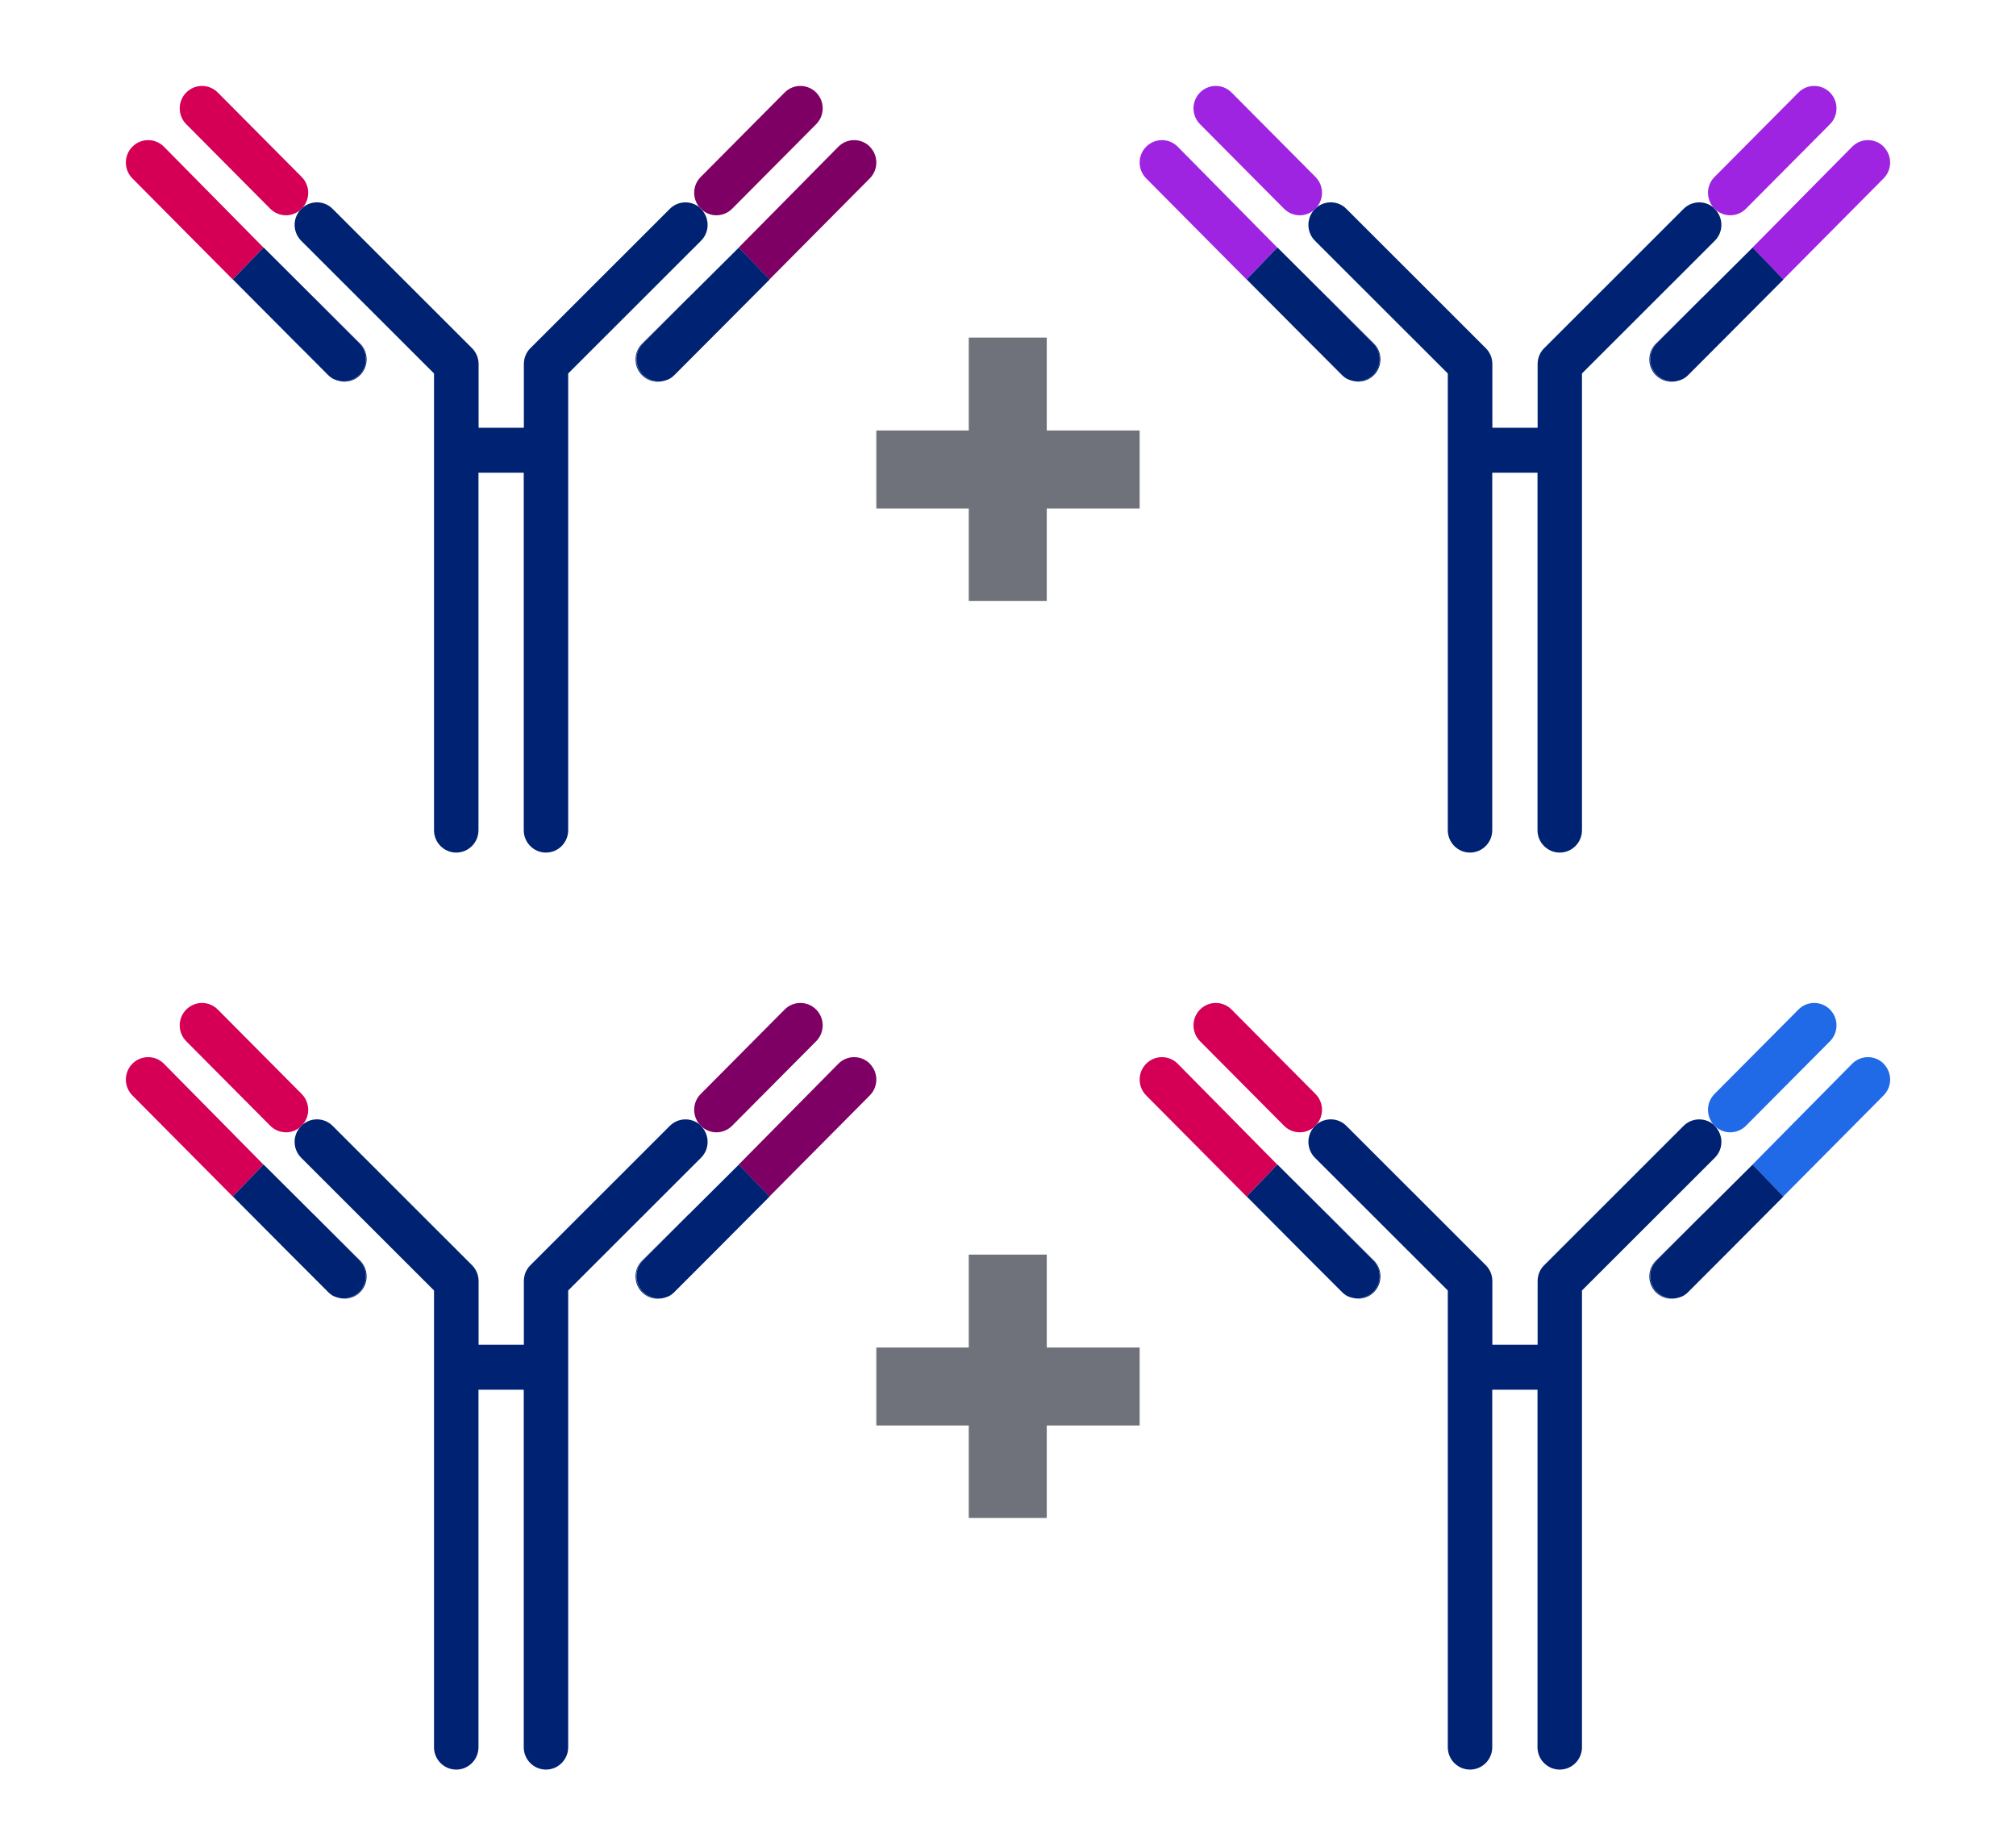
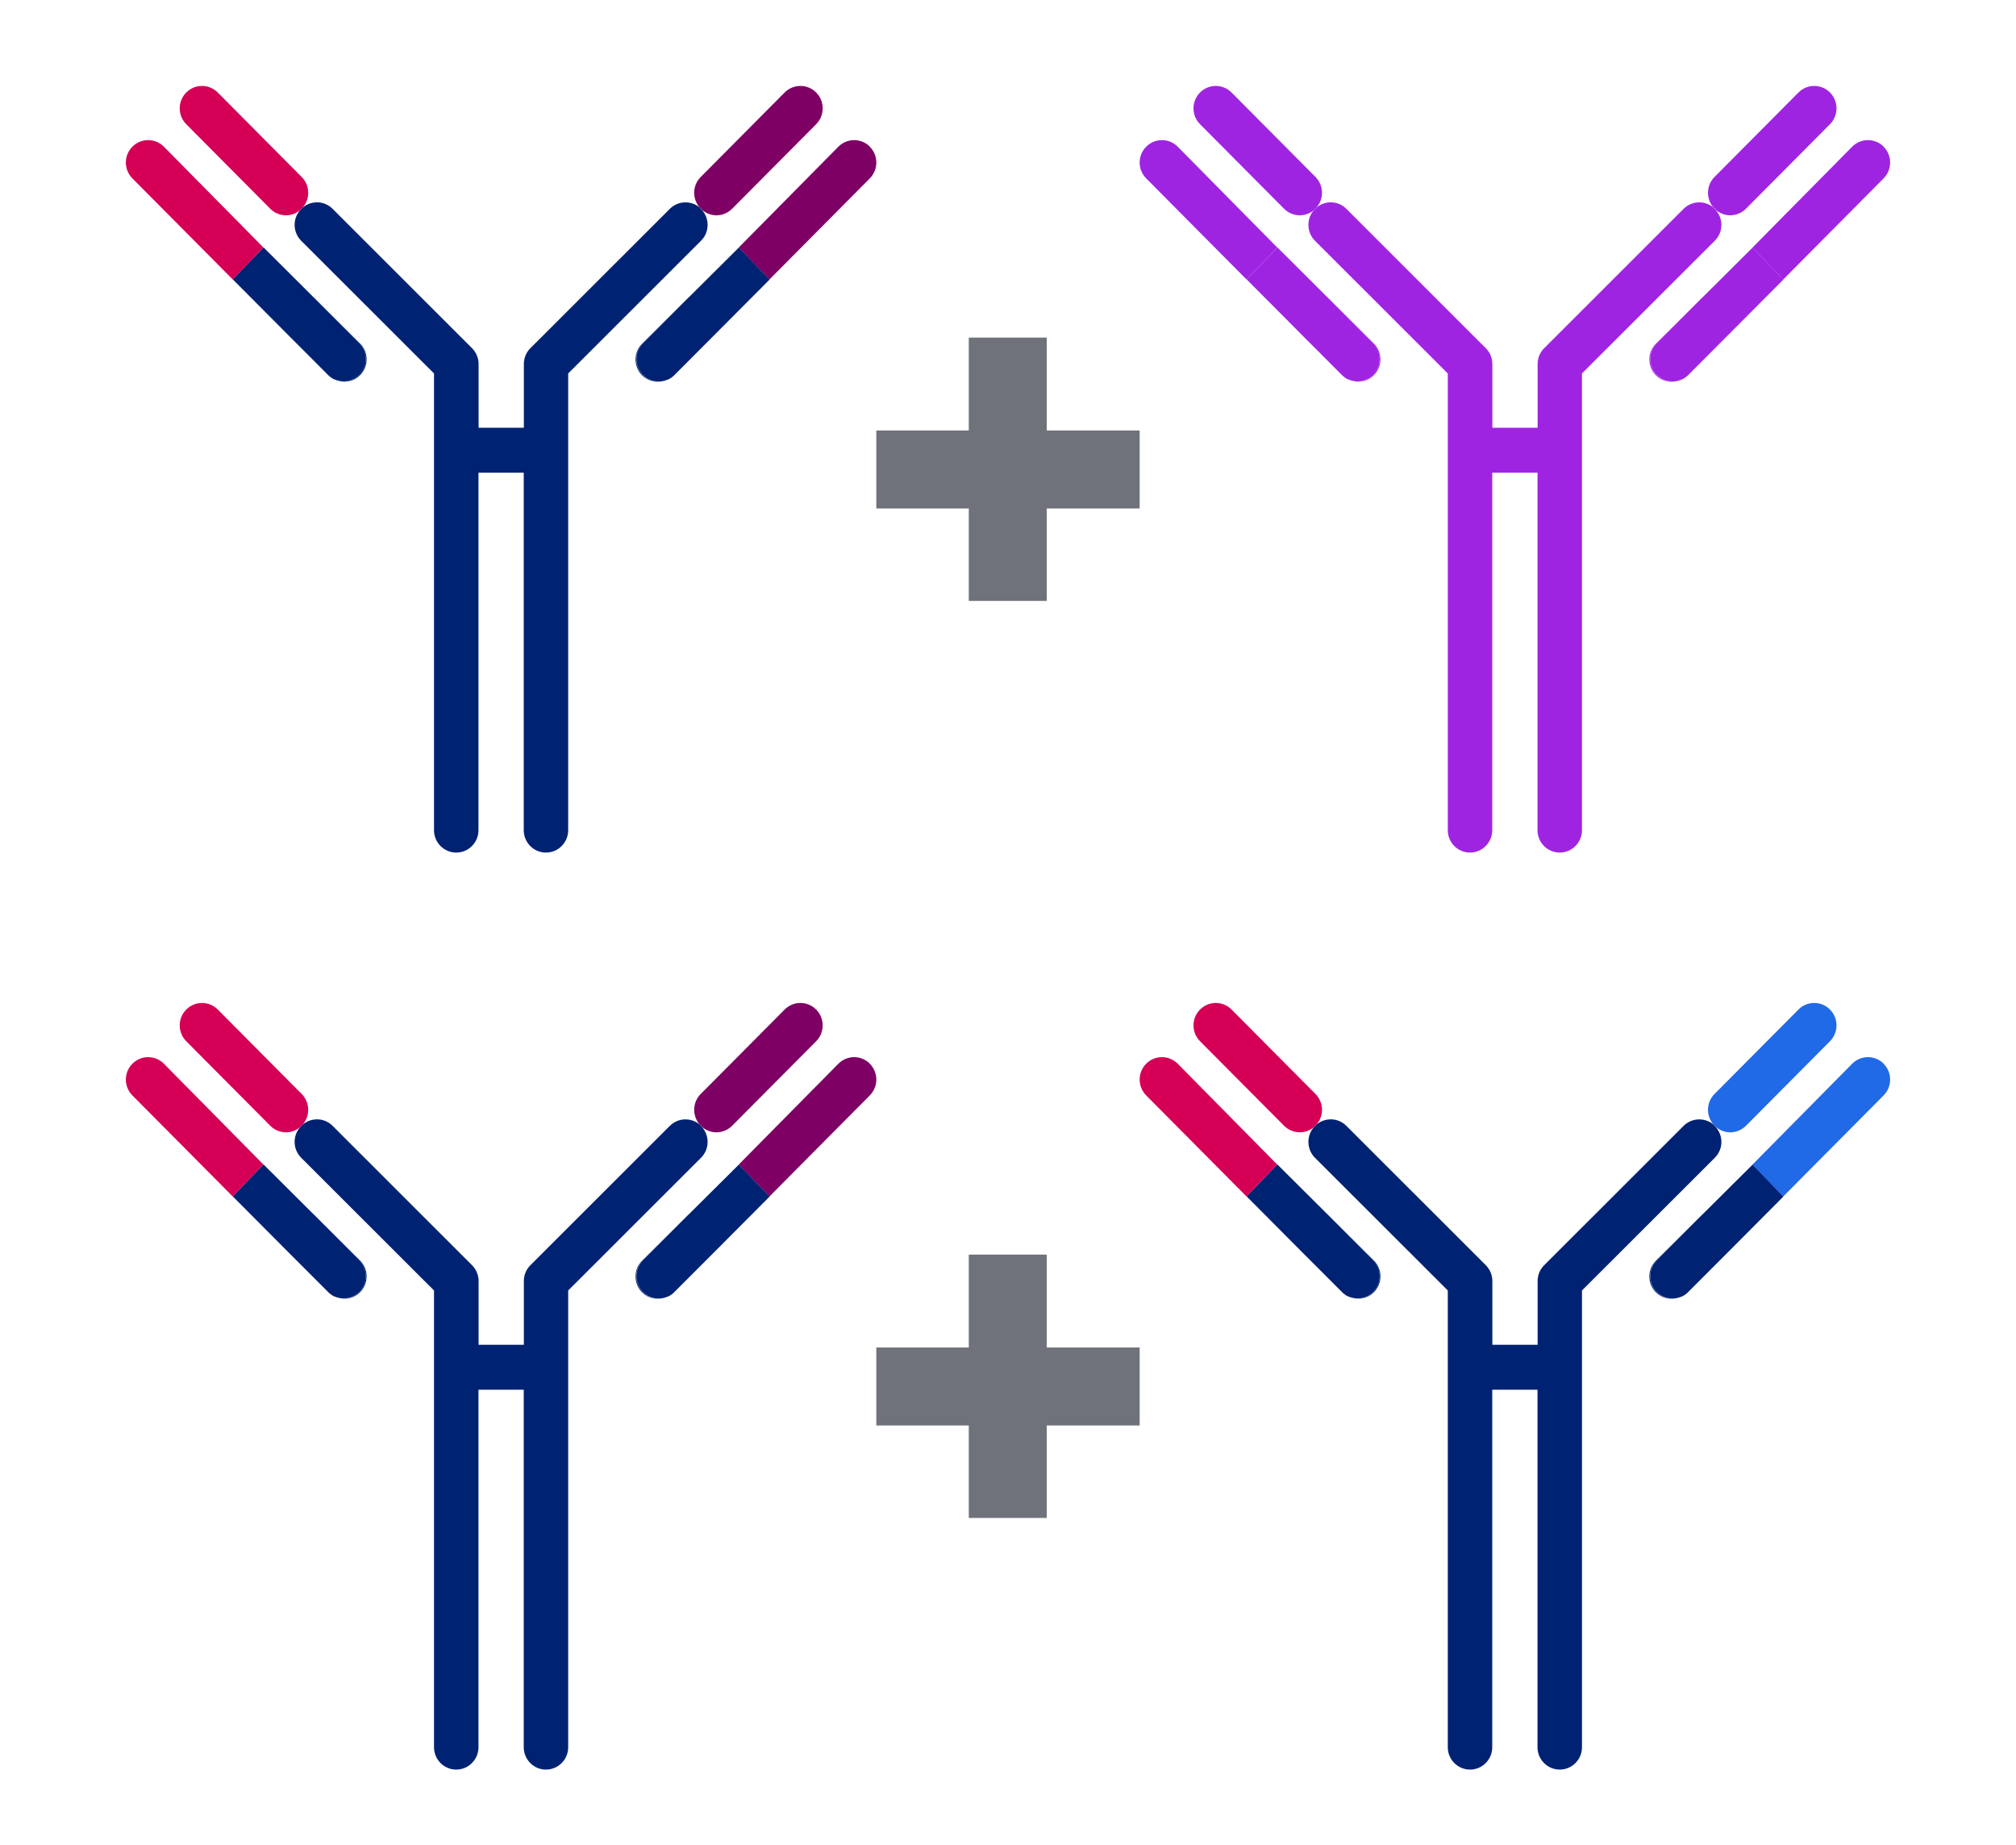
<svg xmlns="http://www.w3.org/2000/svg" width="106" height="97" viewBox="0 0 106 97" fill="none">
  <path d="M15.92 10.908C16.318 10.447 16.3 9.75 15.866 9.308L11.45 4.864C10.992 4.404 10.251 4.404 9.793 4.864C9.335 5.325 9.335 6.071 9.793 6.531L14.209 10.975C14.438 11.205 14.739 11.32 15.041 11.32C15.3 11.32 15.559 11.229 15.776 11.053C15.794 11.029 15.812 11.005 15.83 10.987C15.86 10.956 15.89 10.938 15.92 10.914" fill="#D50056" />
  <path d="M15.173 17.637L17.239 19.716C17.3 19.776 17.366 19.831 17.432 19.873C17.372 19.831 17.318 19.788 17.27 19.74L15.173 17.642V17.637Z" fill="#002273" />
  <path d="M8.618 7.713C8.16 7.253 7.419 7.253 6.961 7.713C6.503 8.174 6.503 8.92 6.961 9.38L12.239 14.697L13.853 13.017L8.618 7.713Z" fill="#D50056" />
  <path d="M15.92 10.908C15.89 10.932 15.854 10.957 15.83 10.981C15.812 11.005 15.793 11.023 15.775 11.047C15.806 11.023 15.842 10.999 15.866 10.975C15.884 10.957 15.902 10.932 15.92 10.908Z" fill="#002273" />
  <path d="M12.239 14.697L15.174 17.636L12.239 14.69V14.697Z" fill="#002273" />
  <path d="M16.492 15.636L18.89 18.049C19.348 18.509 19.348 19.255 18.89 19.715C18.661 19.946 18.36 20.061 18.059 20.061C17.95 20.061 17.842 20.043 17.739 20.012C18.149 20.14 18.613 20.055 18.932 19.728C19.39 19.267 19.39 18.521 18.932 18.061L16.492 15.63V15.636Z" fill="#002273" />
  <path d="M18.89 19.715C19.348 19.255 19.348 18.509 18.89 18.049L16.492 15.636L13.859 13.011L12.244 14.69L15.172 17.636L17.269 19.734C17.317 19.782 17.378 19.831 17.432 19.867C17.528 19.934 17.637 19.976 17.745 20.006C17.848 20.037 17.956 20.055 18.064 20.055C18.366 20.055 18.661 19.94 18.896 19.709" fill="#002273" />
  <path d="M17.747 20.013C17.638 19.976 17.53 19.94 17.434 19.873C17.53 19.934 17.638 19.982 17.747 20.013Z" fill="#002273" />
  <path d="M36.93 11.053C37.147 11.229 37.406 11.32 37.665 11.32C37.966 11.32 38.267 11.205 38.496 10.975L42.913 6.531C43.371 6.071 43.371 5.325 42.913 4.864C42.455 4.404 41.714 4.404 41.256 4.864L36.84 9.308C36.406 9.744 36.388 10.447 36.785 10.908C36.815 10.932 36.852 10.956 36.876 10.981C36.9 10.999 36.912 11.023 36.93 11.047" fill="#7F0064" />
  <path d="M35.268 19.873C35.334 19.831 35.4 19.776 35.46 19.716L37.527 17.637L35.43 19.734C35.382 19.788 35.322 19.831 35.268 19.867" fill="#002273" />
  <path d="M45.739 7.713C45.281 7.253 44.54 7.253 44.082 7.713L38.84 13.017L40.455 14.697L45.733 9.38C46.191 8.92 46.191 8.174 45.733 7.713" fill="#7F0064" />
  <path d="M36.931 11.053C36.901 11.029 36.864 11.005 36.84 10.975C36.822 10.957 36.804 10.932 36.786 10.908C36.328 10.532 35.654 10.55 35.22 10.981L27.887 18.309C27.664 18.527 27.544 18.831 27.544 19.146V22.492H25.164V19.146C25.164 18.831 25.043 18.534 24.82 18.309L17.488 10.981C17.06 10.55 16.385 10.526 15.921 10.908C15.903 10.932 15.885 10.957 15.867 10.975C15.837 11.005 15.807 11.023 15.777 11.053C15.379 11.514 15.397 12.211 15.831 12.654L22.82 19.637V43.653C22.82 44.302 23.344 44.829 23.989 44.829C24.634 44.829 25.158 44.302 25.158 43.653V24.856H27.538V43.653C27.538 44.302 28.062 44.829 28.706 44.829C29.351 44.829 29.875 44.302 29.875 43.653V19.637L36.864 12.654C37.304 12.211 37.316 11.514 36.919 11.053" fill="#002273" />
  <path d="M36.931 11.053C36.931 11.053 36.895 11.005 36.877 10.987C36.846 10.956 36.816 10.938 36.786 10.914C36.804 10.938 36.822 10.962 36.84 10.98C36.87 11.011 36.901 11.029 36.931 11.059" fill="#002273" />
  <path d="M40.461 14.697L40.455 14.69L37.526 17.636L40.461 14.697Z" fill="#002273" />
  <path d="M33.803 19.715C33.345 19.255 33.345 18.509 33.803 18.049L36.201 15.636L33.76 18.067C33.303 18.527 33.303 19.273 33.76 19.734C34.08 20.055 34.544 20.146 34.953 20.019C34.851 20.049 34.742 20.067 34.634 20.067C34.333 20.067 34.038 19.952 33.803 19.722" fill="#002273" />
  <path d="M36.208 15.636L33.81 18.049C33.352 18.509 33.352 19.255 33.81 19.715C34.039 19.946 34.34 20.061 34.642 20.061C34.75 20.061 34.859 20.043 34.961 20.012C35.069 19.976 35.178 19.94 35.274 19.873C35.335 19.831 35.389 19.788 35.437 19.74L37.534 17.642L40.462 14.696L38.847 13.017L36.214 15.636H36.208Z" fill="#002273" />
  <path d="M35.266 19.873C35.17 19.94 35.062 19.982 34.953 20.013C35.062 19.982 35.17 19.934 35.266 19.873Z" fill="#002273" />
  <path d="M46.076 22.635H50.938V17.751H55.038V22.635H59.923V26.736H55.038V31.597H50.938V26.736H46.076V22.635Z" fill="#6F727B" />
  <path d="M69.225 10.908C69.623 10.447 69.605 9.75 69.171 9.308L64.754 4.864C64.296 4.404 63.555 4.404 63.097 4.864C62.639 5.325 62.639 6.071 63.097 6.531L67.514 10.975C67.743 11.205 68.044 11.32 68.345 11.32C68.604 11.32 68.863 11.229 69.08 11.053C69.098 11.029 69.117 11.005 69.135 10.987C69.165 10.956 69.195 10.938 69.225 10.914" fill="#9F24E2" />
  <path d="M68.478 17.637L70.545 19.716C70.605 19.776 70.672 19.831 70.738 19.873C70.678 19.831 70.624 19.788 70.575 19.74L68.478 17.642V17.637Z" fill="#9F24E2" />
  <path d="M61.923 7.713C61.465 7.253 60.724 7.253 60.266 7.713C59.808 8.174 59.808 8.92 60.266 9.38L65.544 14.697L67.159 13.017L61.923 7.713Z" fill="#9F24E2" />
-   <path d="M69.226 10.908C69.195 10.932 69.159 10.957 69.135 10.981C69.117 11.005 69.099 11.023 69.081 11.047C69.111 11.023 69.147 10.999 69.171 10.975C69.189 10.957 69.208 10.932 69.226 10.908Z" fill="#002273" />
-   <path d="M65.544 14.697L68.478 17.636L65.544 14.69V14.697Z" fill="#002273" />
-   <path d="M69.798 15.636L72.196 18.049C72.654 18.509 72.654 19.255 72.196 19.715C71.967 19.946 71.666 20.061 71.364 20.061C71.256 20.061 71.147 20.043 71.045 20.012C71.455 20.14 71.919 20.055 72.238 19.728C72.696 19.267 72.696 18.521 72.238 18.061L69.798 15.63V15.636Z" fill="#002273" />
-   <path d="M72.197 19.715C72.654 19.255 72.654 18.509 72.197 18.049L69.799 15.636L67.165 13.011L65.551 14.69L68.479 17.636L70.576 19.734C70.624 19.782 70.684 19.831 70.738 19.867C70.835 19.934 70.943 19.976 71.052 20.006C71.154 20.037 71.263 20.055 71.371 20.055C71.672 20.055 71.968 19.94 72.203 19.709" fill="#002273" />
-   <path d="M71.051 20.013C70.942 19.976 70.834 19.94 70.737 19.873C70.834 19.934 70.942 19.982 71.051 20.013Z" fill="#002273" />
+   <path d="M69.226 10.908C69.195 10.932 69.159 10.957 69.135 10.981C69.117 11.005 69.099 11.023 69.081 11.047C69.111 11.023 69.147 10.999 69.171 10.975C69.189 10.957 69.208 10.932 69.226 10.908Z" fill="#9F24E2" />
+   <path d="M65.544 14.697L68.478 17.636L65.544 14.69V14.697Z" fill="#9F24E2" />
+   <path d="M69.798 15.636L72.196 18.049C72.654 18.509 72.654 19.255 72.196 19.715C71.967 19.946 71.666 20.061 71.364 20.061C71.256 20.061 71.147 20.043 71.045 20.012C71.455 20.14 71.919 20.055 72.238 19.728C72.696 19.267 72.696 18.521 72.238 18.061L69.798 15.63V15.636Z" fill="#9F24E2" />
+   <path d="M72.197 19.715C72.654 19.255 72.654 18.509 72.197 18.049L69.799 15.636L67.165 13.011L65.551 14.69L68.479 17.636L70.576 19.734C70.624 19.782 70.684 19.831 70.738 19.867C70.835 19.934 70.943 19.976 71.052 20.006C71.154 20.037 71.263 20.055 71.371 20.055C71.672 20.055 71.968 19.94 72.203 19.709" fill="#9F24E2" />
+   <path d="M71.051 20.013C70.942 19.976 70.834 19.94 70.737 19.873C70.834 19.934 70.942 19.982 71.051 20.013Z" fill="#9F24E2" />
  <path d="M90.236 11.053C90.453 11.229 90.712 11.32 90.971 11.32C91.272 11.32 91.573 11.205 91.802 10.975L96.219 6.531C96.676 6.071 96.676 5.325 96.219 4.864C95.761 4.404 95.019 4.404 94.562 4.864L90.145 9.308C89.711 9.744 89.693 10.447 90.091 10.908C90.121 10.932 90.157 10.956 90.181 10.981C90.205 10.999 90.218 11.023 90.236 11.047" fill="#9F24E2" />
  <path d="M88.572 19.873C88.638 19.831 88.705 19.776 88.765 19.716L90.832 17.637L88.735 19.734C88.687 19.788 88.626 19.831 88.572 19.867" fill="#9F24E2" />
  <path d="M99.044 7.713C98.586 7.253 97.845 7.253 97.387 7.713L92.145 13.017L93.76 14.697L99.038 9.38C99.496 8.92 99.496 8.174 99.038 7.713" fill="#9F24E2" />
-   <path d="M90.234 11.053C90.204 11.029 90.168 11.005 90.144 10.975C90.126 10.957 90.108 10.932 90.09 10.908C89.632 10.532 88.957 10.55 88.523 10.981L81.191 18.309C80.968 18.527 80.847 18.831 80.847 19.146V22.492H78.467V19.146C78.467 18.831 78.347 18.534 78.124 18.309L70.791 10.981C70.364 10.55 69.689 10.526 69.225 10.908C69.207 10.932 69.189 10.957 69.171 10.975C69.141 11.005 69.11 11.023 69.08 11.053C68.683 11.514 68.701 12.211 69.134 12.654L76.124 19.637V43.653C76.124 44.302 76.648 44.829 77.293 44.829C77.937 44.829 78.461 44.302 78.461 43.653V24.856H80.841V43.653C80.841 44.302 81.365 44.829 82.01 44.829C82.655 44.829 83.179 44.302 83.179 43.653V19.637L90.168 12.654C90.608 12.211 90.62 11.514 90.222 11.053" fill="#002273" />
-   <path d="M90.235 11.053C90.235 11.053 90.199 11.005 90.181 10.987C90.151 10.956 90.121 10.938 90.091 10.914C90.109 10.938 90.127 10.962 90.145 10.98C90.175 11.011 90.205 11.029 90.235 11.059" fill="#002273" />
-   <path d="M93.766 14.697L93.76 14.69L90.832 17.636L93.766 14.697Z" fill="#002273" />
-   <path d="M87.108 19.715C86.65 19.255 86.65 18.509 87.108 18.049L89.506 15.636L87.066 18.067C86.608 18.527 86.608 19.273 87.066 19.734C87.385 20.055 87.849 20.146 88.259 20.019C88.157 20.049 88.048 20.067 87.94 20.067C87.638 20.067 87.343 19.952 87.108 19.722" fill="#002273" />
-   <path d="M89.512 15.636L87.114 18.049C86.656 18.509 86.656 19.255 87.114 19.715C87.343 19.946 87.644 20.061 87.945 20.061C88.054 20.061 88.162 20.043 88.265 20.012C88.373 19.976 88.482 19.94 88.578 19.873C88.638 19.831 88.692 19.788 88.741 19.74L90.838 17.642L93.766 14.696L92.151 13.017L89.518 15.636H89.512Z" fill="#002273" />
-   <path d="M88.572 19.873C88.476 19.94 88.367 19.982 88.259 20.013C88.367 19.982 88.476 19.934 88.572 19.873Z" fill="#002273" />
+   <path d="M90.234 11.053C90.204 11.029 90.168 11.005 90.144 10.975C90.126 10.957 90.108 10.932 90.09 10.908C89.632 10.532 88.957 10.55 88.523 10.981L81.191 18.309C80.968 18.527 80.847 18.831 80.847 19.146V22.492H78.467V19.146C78.467 18.831 78.347 18.534 78.124 18.309L70.791 10.981C70.364 10.55 69.689 10.526 69.225 10.908C69.207 10.932 69.189 10.957 69.171 10.975C69.141 11.005 69.11 11.023 69.08 11.053C68.683 11.514 68.701 12.211 69.134 12.654L76.124 19.637V43.653C76.124 44.302 76.648 44.829 77.293 44.829C77.937 44.829 78.461 44.302 78.461 43.653V24.856H80.841V43.653C80.841 44.302 81.365 44.829 82.01 44.829C82.655 44.829 83.179 44.302 83.179 43.653V19.637L90.168 12.654C90.608 12.211 90.62 11.514 90.222 11.053" fill="#9F24E2" />
+   <path d="M90.235 11.053C90.235 11.053 90.199 11.005 90.181 10.987C90.151 10.956 90.121 10.938 90.091 10.914C90.109 10.938 90.127 10.962 90.145 10.98C90.175 11.011 90.205 11.029 90.235 11.059" fill="#9F24E2" />
+   <path d="M93.766 14.697L93.76 14.69L90.832 17.636L93.766 14.697Z" fill="#9F24E2" />
+   <path d="M87.108 19.715C86.65 19.255 86.65 18.509 87.108 18.049L89.506 15.636L87.066 18.067C86.608 18.527 86.608 19.273 87.066 19.734C87.385 20.055 87.849 20.146 88.259 20.019C88.157 20.049 88.048 20.067 87.94 20.067C87.638 20.067 87.343 19.952 87.108 19.722" fill="#9F24E2" />
+   <path d="M89.512 15.636L87.114 18.049C86.656 18.509 86.656 19.255 87.114 19.715C87.343 19.946 87.644 20.061 87.945 20.061C88.054 20.061 88.162 20.043 88.265 20.012C88.373 19.976 88.482 19.94 88.578 19.873C88.638 19.831 88.692 19.788 88.741 19.74L90.838 17.642L93.766 14.696L92.151 13.017L89.518 15.636H89.512Z" fill="#9F24E2" />
+   <path d="M88.572 19.873C88.476 19.94 88.367 19.982 88.259 20.013C88.367 19.982 88.476 19.934 88.572 19.873Z" fill="#9F24E2" />
  <path d="M15.92 59.125C16.318 58.665 16.3 57.968 15.866 57.525L11.45 53.082C10.992 52.621 10.251 52.621 9.793 53.082C9.335 53.542 9.335 54.288 9.793 54.749L14.209 59.192C14.438 59.422 14.739 59.538 15.041 59.538C15.3 59.538 15.559 59.447 15.776 59.271C15.794 59.247 15.812 59.222 15.83 59.204C15.86 59.174 15.89 59.156 15.92 59.131" fill="#D50056" />
  <path d="M15.173 65.854L17.239 67.933C17.3 67.994 17.366 68.048 17.432 68.091C17.372 68.048 17.318 68.006 17.27 67.957L15.173 65.86V65.854Z" fill="#CBC545" />
  <path d="M8.618 55.931C8.16 55.47 7.419 55.47 6.961 55.931C6.503 56.392 6.503 57.137 6.961 57.598L12.239 62.914L13.853 61.235L8.618 55.931Z" fill="#D50056" />
  <path d="M15.92 59.126C15.89 59.15 15.854 59.174 15.83 59.198C15.812 59.222 15.793 59.241 15.775 59.265C15.806 59.241 15.842 59.216 15.866 59.192C15.884 59.174 15.902 59.15 15.92 59.126Z" fill="#002273" />
  <path d="M12.239 62.914L15.174 65.854L12.239 62.908V62.914Z" fill="#002273" />
  <path d="M16.492 63.853L18.89 66.266C19.348 66.727 19.348 67.472 18.89 67.933C18.661 68.163 18.36 68.278 18.059 68.278C17.95 68.278 17.842 68.26 17.739 68.23C18.149 68.357 18.613 68.272 18.932 67.945C19.39 67.484 19.39 66.739 18.932 66.278L16.492 63.847V63.853Z" fill="#002273" />
  <path d="M18.89 67.933C19.348 67.472 19.348 66.727 18.89 66.266L16.492 63.853L13.859 61.229L12.244 62.908L15.172 65.854L17.269 67.951C17.317 68 17.378 68.048 17.432 68.085C17.528 68.151 17.637 68.194 17.745 68.224C17.848 68.254 17.956 68.272 18.064 68.272C18.366 68.272 18.661 68.157 18.896 67.927" fill="#002273" />
  <path d="M17.747 68.23C17.638 68.194 17.53 68.157 17.434 68.091C17.53 68.151 17.638 68.2 17.747 68.23Z" fill="#002273" />
  <path d="M36.93 59.271C37.147 59.447 37.406 59.538 37.665 59.538C37.966 59.538 38.267 59.422 38.496 59.192L42.913 54.749C43.371 54.288 43.371 53.542 42.913 53.082C42.455 52.621 41.714 52.621 41.256 53.082L36.84 57.525C36.406 57.962 36.388 58.665 36.785 59.125C36.815 59.15 36.852 59.174 36.876 59.198C36.9 59.216 36.912 59.24 36.93 59.265" fill="#7F0064" />
  <path d="M35.268 68.091C35.334 68.048 35.4 67.994 35.46 67.933L37.527 65.854L35.43 67.951C35.382 68.006 35.322 68.048 35.268 68.085" fill="#CBC545" />
  <path d="M45.739 55.931C45.281 55.47 44.54 55.47 44.082 55.931L38.84 61.235L40.455 62.914L45.733 57.598C46.191 57.137 46.191 56.392 45.733 55.931" fill="#7F0064" />
  <path d="M36.931 59.271C36.901 59.246 36.864 59.222 36.84 59.192C36.822 59.174 36.804 59.15 36.786 59.125C36.328 58.749 35.654 58.768 35.22 59.198L27.887 66.527C27.664 66.745 27.544 67.048 27.544 67.363V70.709H25.164V67.363C25.164 67.048 25.043 66.751 24.82 66.527L17.488 59.198C17.06 58.768 16.385 58.743 15.921 59.125C15.903 59.15 15.885 59.174 15.867 59.192C15.837 59.222 15.807 59.24 15.777 59.271C15.379 59.731 15.397 60.428 15.831 60.871L22.82 67.854V91.871C22.82 92.519 23.344 93.046 23.989 93.046C24.634 93.046 25.158 92.519 25.158 91.871V73.073H27.538V91.871C27.538 92.519 28.062 93.046 28.706 93.046C29.351 93.046 29.875 92.519 29.875 91.871V67.854L36.864 60.871C37.304 60.428 37.316 59.731 36.919 59.271" fill="#002273" />
  <path d="M36.931 59.271C36.931 59.271 36.895 59.222 36.877 59.204C36.846 59.174 36.816 59.156 36.786 59.131C36.804 59.156 36.822 59.18 36.84 59.198C36.87 59.228 36.901 59.246 36.931 59.277" fill="#002273" />
  <path d="M40.461 62.914L40.455 62.908L37.526 65.854L40.461 62.914Z" fill="#002273" />
  <path d="M33.803 67.933C33.345 67.472 33.345 66.727 33.803 66.266L36.201 63.853L33.76 66.284C33.303 66.745 33.303 67.49 33.76 67.951C34.08 68.272 34.544 68.363 34.953 68.236C34.851 68.266 34.742 68.285 34.634 68.285C34.333 68.285 34.038 68.169 33.803 67.939" fill="#002273" />
  <path d="M36.208 63.853L33.81 66.266C33.352 66.727 33.352 67.472 33.81 67.933C34.039 68.163 34.34 68.278 34.642 68.278C34.75 68.278 34.859 68.26 34.961 68.23C35.069 68.194 35.178 68.157 35.274 68.091C35.335 68.048 35.389 68.006 35.437 67.957L37.534 65.86L40.462 62.914L38.847 61.235L36.214 63.853H36.208Z" fill="#002273" />
  <path d="M35.266 68.091C35.17 68.157 35.062 68.2 34.953 68.23C35.062 68.2 35.17 68.151 35.266 68.091Z" fill="#002273" />
  <path d="M46.076 70.853H50.938V65.968H55.038V70.853H59.923V74.953H55.038V79.815H50.938V74.953H46.076V70.853Z" fill="#6F727B" />
  <path d="M69.225 59.125C69.623 58.665 69.605 57.968 69.171 57.525L64.754 53.082C64.296 52.621 63.555 52.621 63.097 53.082C62.639 53.542 62.639 54.288 63.097 54.749L67.514 59.192C67.743 59.422 68.044 59.538 68.345 59.538C68.604 59.538 68.863 59.447 69.08 59.271C69.098 59.247 69.117 59.222 69.135 59.204C69.165 59.174 69.195 59.156 69.225 59.131" fill="#D50056" />
  <path d="M68.478 65.854L70.545 67.933C70.605 67.994 70.672 68.048 70.738 68.091C70.678 68.048 70.624 68.006 70.575 67.957L68.478 65.86V65.854Z" fill="#CBC545" />
  <path d="M61.923 55.931C61.465 55.47 60.724 55.47 60.266 55.931C59.808 56.392 59.808 57.137 60.266 57.598L65.544 62.914L67.159 61.235L61.923 55.931Z" fill="#D50056" />
  <path d="M69.226 59.126C69.195 59.15 69.159 59.174 69.135 59.198C69.117 59.222 69.099 59.241 69.081 59.265C69.111 59.241 69.147 59.216 69.171 59.192C69.189 59.174 69.208 59.15 69.226 59.126Z" fill="#002273" />
  <path d="M65.544 62.914L68.478 65.854L65.544 62.908V62.914Z" fill="#002273" />
  <path d="M69.798 63.853L72.196 66.266C72.654 66.727 72.654 67.472 72.196 67.933C71.967 68.163 71.666 68.278 71.364 68.278C71.256 68.278 71.147 68.26 71.045 68.23C71.455 68.357 71.919 68.272 72.238 67.945C72.696 67.484 72.696 66.739 72.238 66.278L69.798 63.847V63.853Z" fill="#002273" />
  <path d="M72.197 67.933C72.654 67.472 72.654 66.727 72.197 66.266L69.799 63.853L67.165 61.229L65.551 62.908L68.479 65.854L70.576 67.951C70.624 68 70.684 68.048 70.738 68.085C70.835 68.151 70.943 68.194 71.052 68.224C71.154 68.254 71.263 68.272 71.371 68.272C71.672 68.272 71.968 68.157 72.203 67.927" fill="#002273" />
  <path d="M71.051 68.23C70.942 68.194 70.834 68.157 70.737 68.091C70.834 68.151 70.942 68.2 71.051 68.23Z" fill="#002273" />
  <path d="M90.236 59.271C90.453 59.447 90.712 59.538 90.971 59.538C91.272 59.538 91.573 59.422 91.802 59.192L96.219 54.749C96.676 54.288 96.676 53.542 96.219 53.082C95.761 52.621 95.019 52.621 94.562 53.082L90.145 57.525C89.711 57.962 89.693 58.665 90.091 59.125C90.121 59.15 90.157 59.174 90.181 59.198C90.205 59.216 90.218 59.24 90.236 59.265" fill="#2069E7" />
  <path d="M88.572 68.091C88.638 68.048 88.705 67.994 88.765 67.933L90.832 65.854L88.735 67.951C88.687 68.006 88.626 68.048 88.572 68.085" fill="#CBC545" />
  <path d="M99.044 55.931C98.586 55.47 97.845 55.47 97.387 55.931L92.145 61.235L93.76 62.914L99.038 57.598C99.496 57.137 99.496 56.392 99.038 55.931" fill="#2069E7" />
  <path d="M90.234 59.271C90.204 59.246 90.168 59.222 90.144 59.192C90.126 59.174 90.108 59.15 90.09 59.125C89.632 58.749 88.957 58.768 88.523 59.198L81.191 66.527C80.968 66.745 80.847 67.048 80.847 67.363V70.709H78.467V67.363C78.467 67.048 78.347 66.751 78.124 66.527L70.791 59.198C70.364 58.768 69.689 58.743 69.225 59.125C69.207 59.15 69.189 59.174 69.171 59.192C69.141 59.222 69.11 59.24 69.08 59.271C68.683 59.731 68.701 60.428 69.134 60.871L76.124 67.854V91.871C76.124 92.519 76.648 93.046 77.293 93.046C77.937 93.046 78.461 92.519 78.461 91.871V73.073H80.841V91.871C80.841 92.519 81.365 93.046 82.01 93.046C82.655 93.046 83.179 92.519 83.179 91.871V67.854L90.168 60.871C90.608 60.428 90.62 59.731 90.222 59.271" fill="#002273" />
  <path d="M90.235 59.271C90.235 59.271 90.199 59.222 90.181 59.204C90.151 59.174 90.121 59.156 90.091 59.131C90.109 59.156 90.127 59.18 90.145 59.198C90.175 59.228 90.205 59.246 90.235 59.277" fill="#002273" />
  <path d="M93.766 62.914L93.76 62.908L90.832 65.854L93.766 62.914Z" fill="#002273" />
  <path d="M87.108 67.933C86.65 67.472 86.65 66.727 87.108 66.266L89.506 63.853L87.066 66.284C86.608 66.745 86.608 67.49 87.066 67.951C87.385 68.272 87.849 68.363 88.259 68.236C88.157 68.266 88.048 68.285 87.94 68.285C87.638 68.285 87.343 68.169 87.108 67.939" fill="#002273" />
  <path d="M89.512 63.853L87.114 66.266C86.656 66.727 86.656 67.472 87.114 67.933C87.343 68.163 87.644 68.278 87.945 68.278C88.054 68.278 88.162 68.26 88.265 68.23C88.373 68.194 88.482 68.157 88.578 68.091C88.638 68.048 88.692 68.006 88.741 67.957L90.838 65.86L93.766 62.914L92.151 61.235L89.518 63.853H89.512Z" fill="#002273" />
  <path d="M88.572 68.091C88.476 68.157 88.367 68.2 88.259 68.23C88.367 68.2 88.476 68.151 88.572 68.091Z" fill="#002273" />
</svg>
